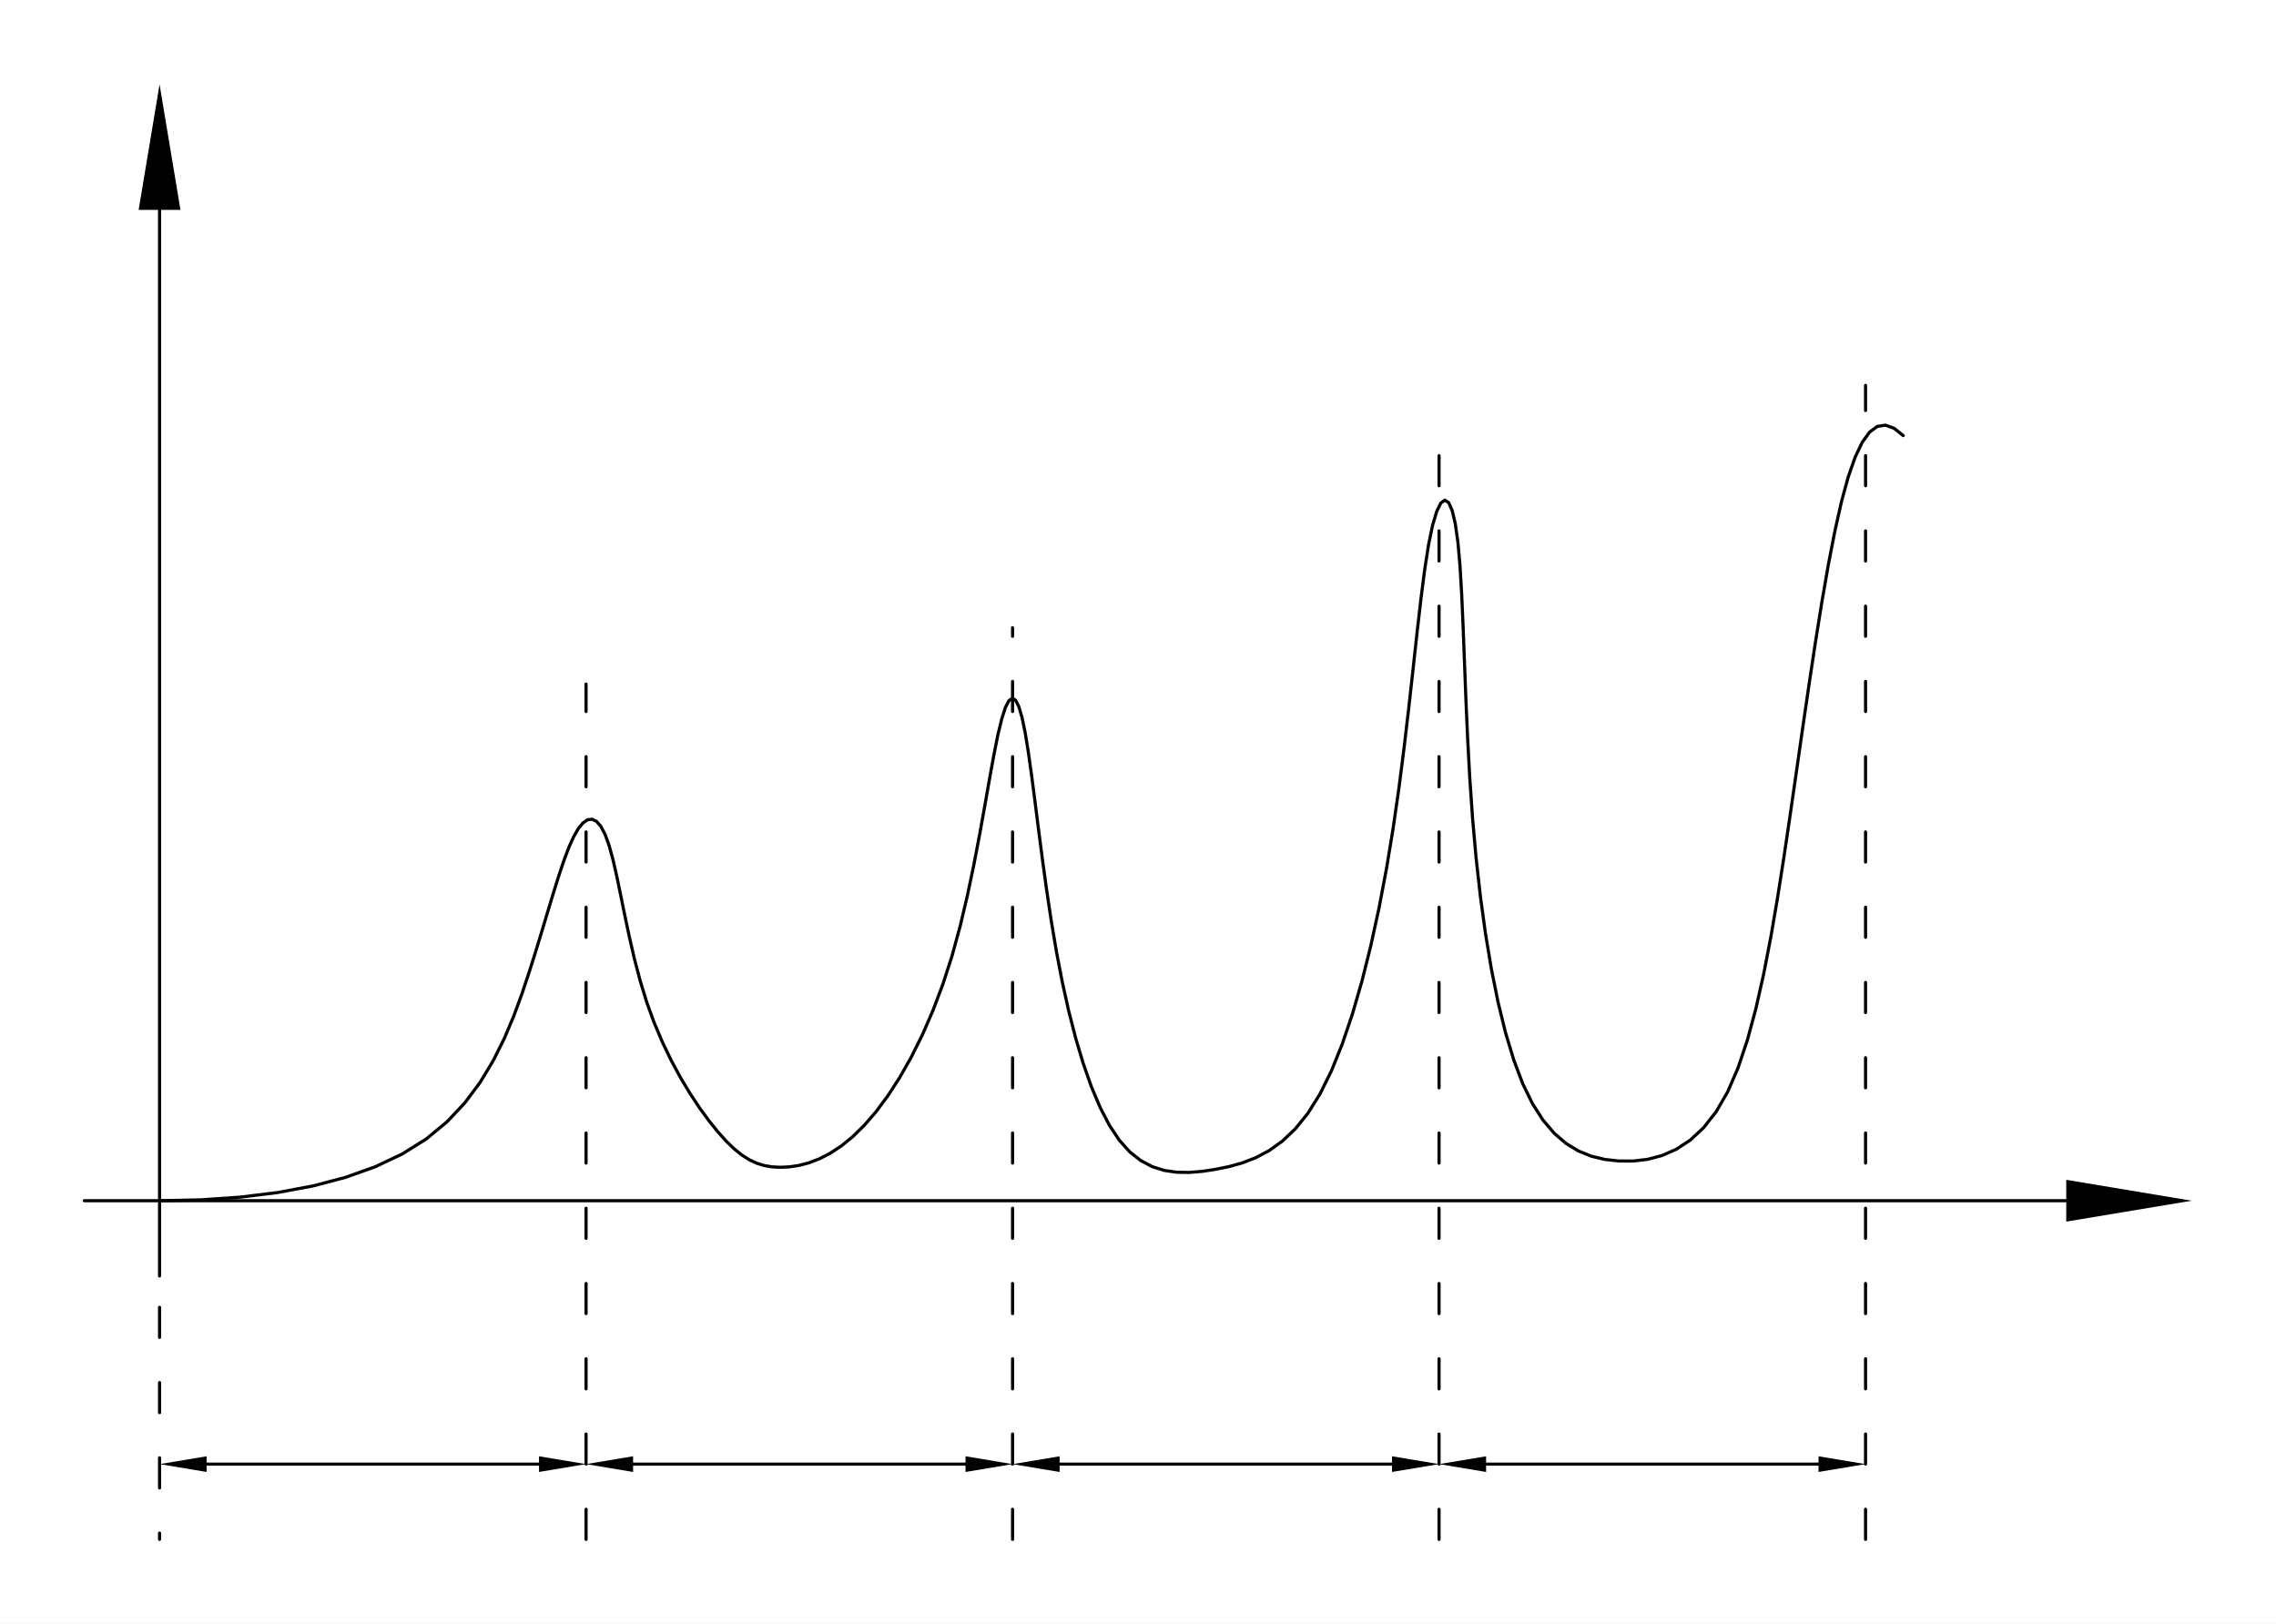
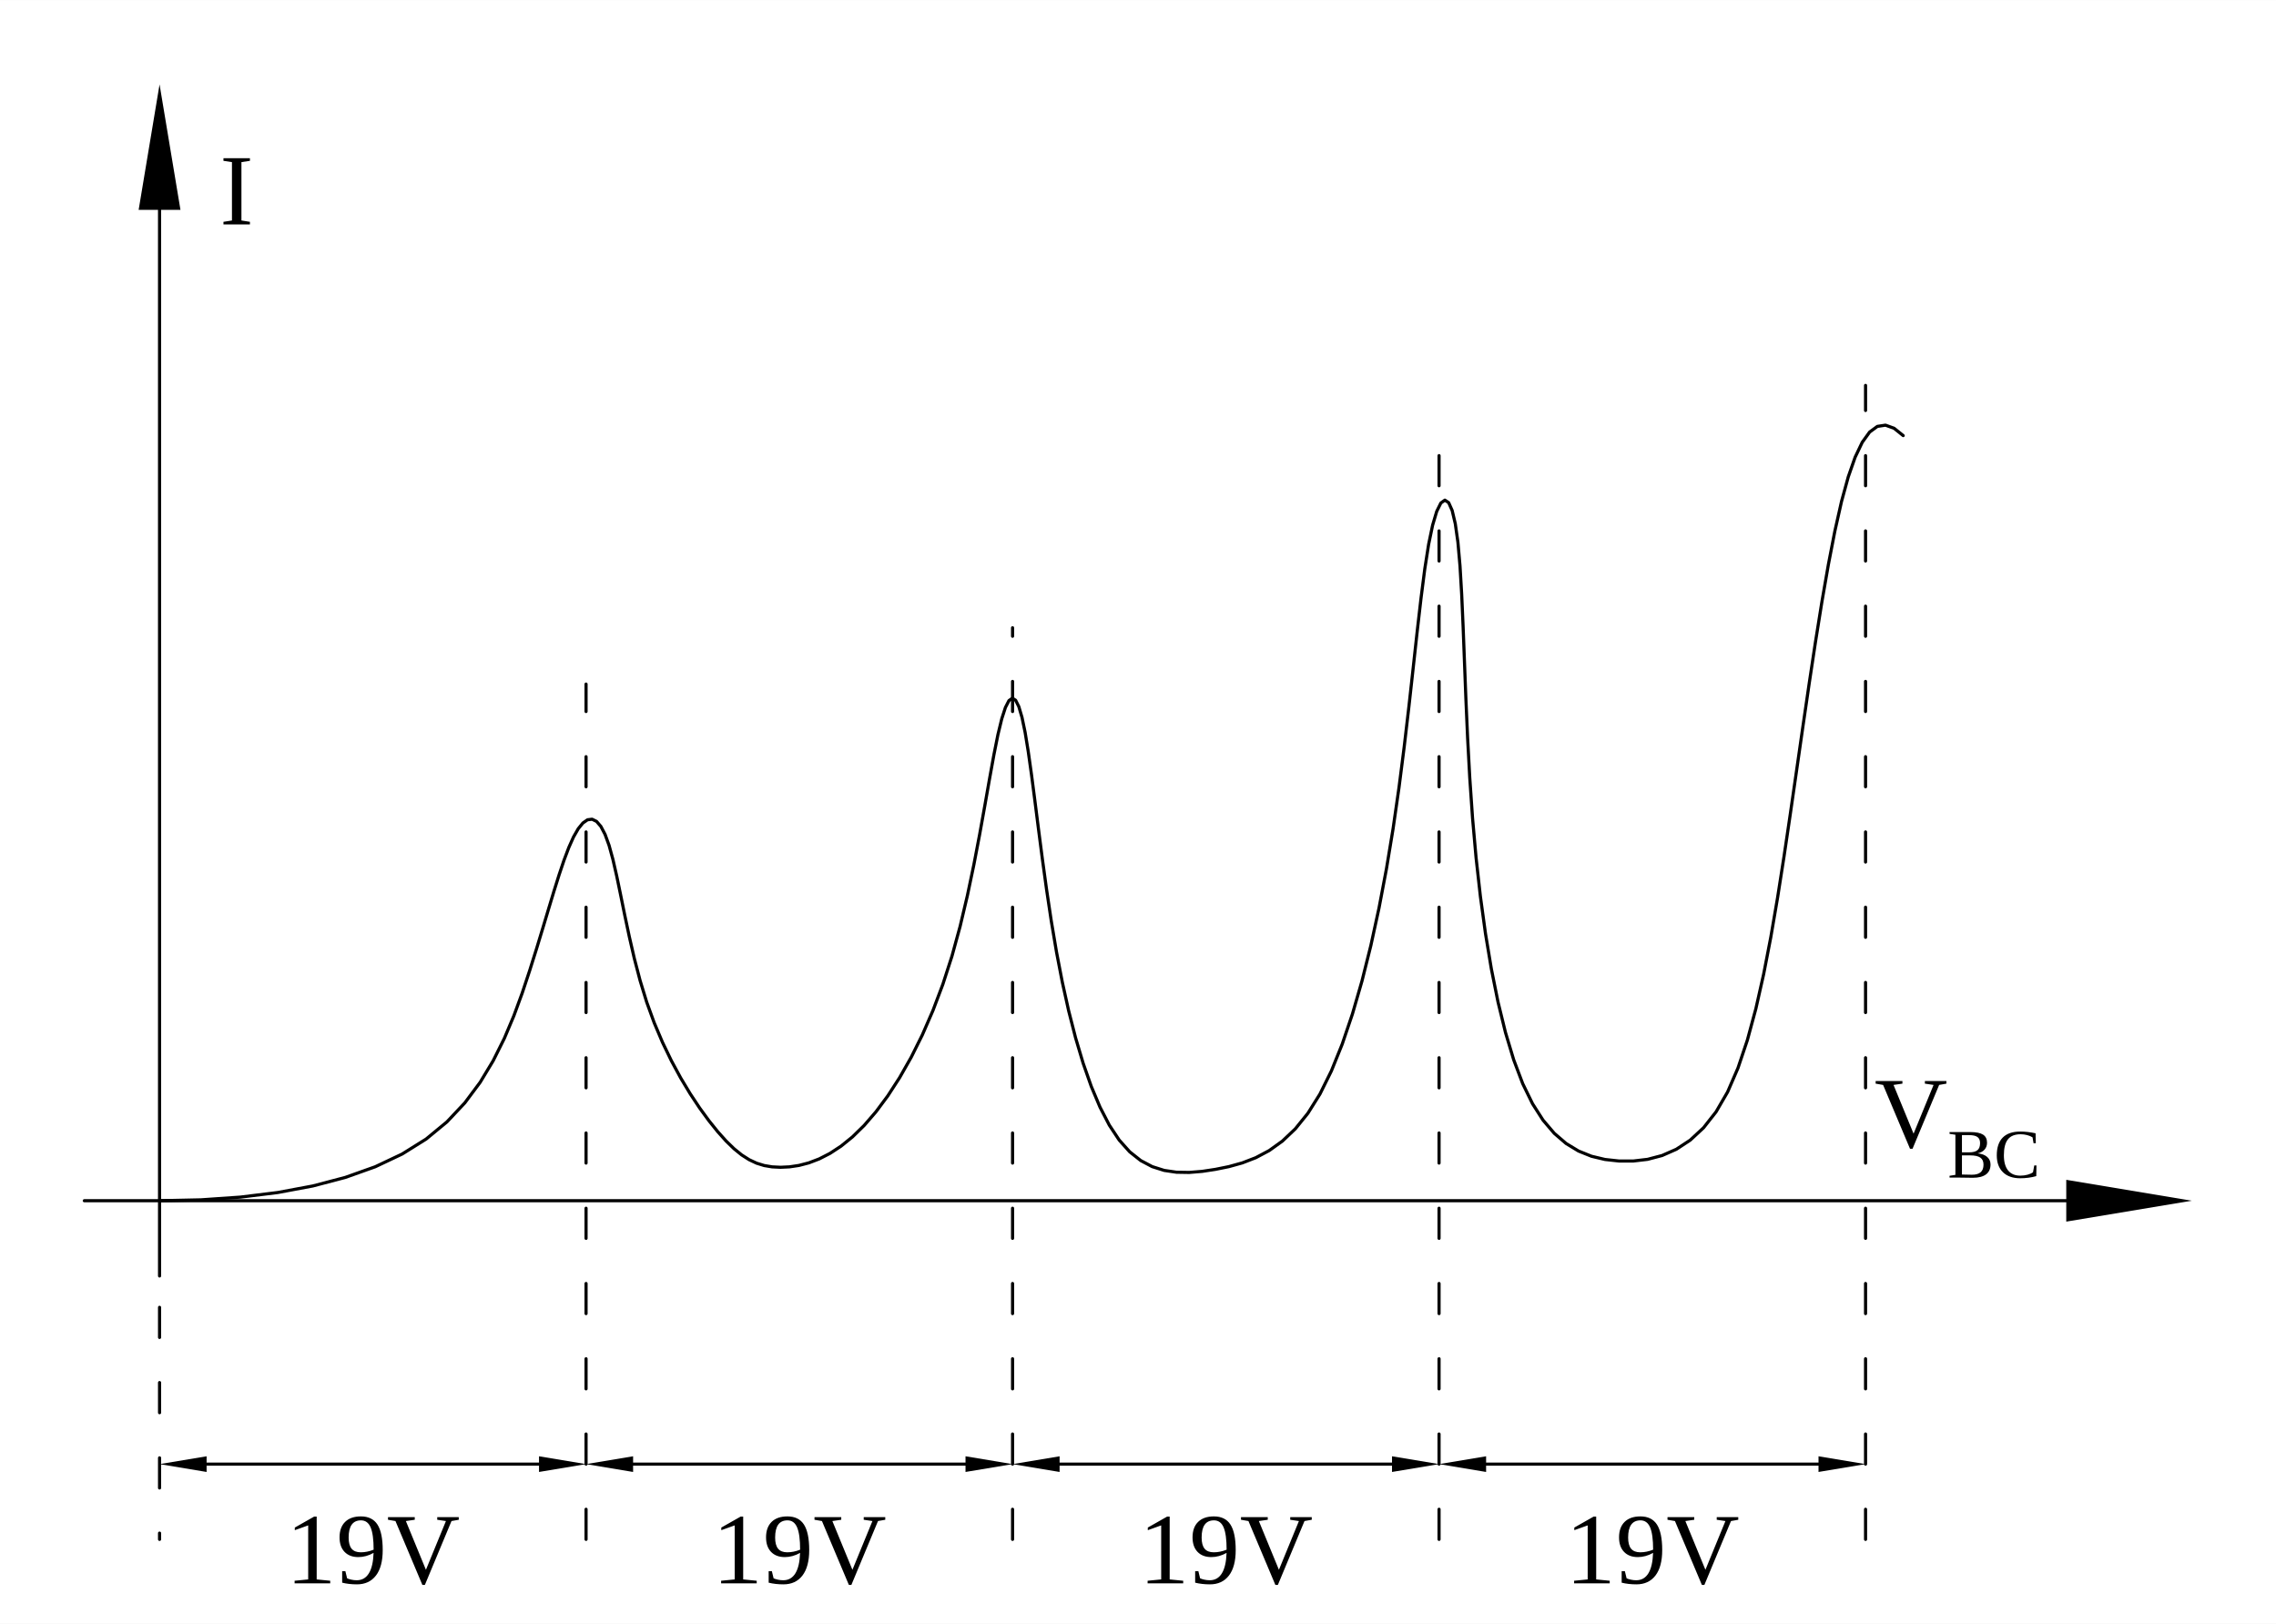
<svg xmlns="http://www.w3.org/2000/svg" width="200.0mm" height="142.7mm" viewBox="653227 6508 360059 256869">
  <defs>
    <style>.C1 {stroke: #000000; stroke-width: 496; stroke-opacity: 1.000; fill: none; fill-opacity: 1.000;}</style>
    <style>.C2 {stroke: none; stroke-width: none; stroke-opacity: 1.000; fill: #000000; fill-opacity: 1.000;}</style>
  </defs>
  <rect fill="#ffffff" x="653227" y="6508" width="360059" height="256869" fill-opacity="1.0" />
  <g stroke-linecap="round" stroke-linejoin="round">
    <path d="M 980106 193153 l 0 6615 19845 -3307 Z" class="C2" />
    <path d="M 980106 196461 l -313543 -0" class="C1" />
    <path d="M 675161 39689 l 6615 0 -3307 -19845 Z" class="C2" />
    <path d="M 678469 39689 l 0 168678" class="C1" />
    <path d="M 678469 213329 l 0 4763 m 0 7144 l 0 4763 m 0 7144 l 0 4763 m 0 7144 l 0 992" class="C1" />
    <path d="M 745940 250041 l 0 -4763 m 0 -7144 l 0 -4763 m 0 -7144 l 0 -4763 m 0 -7144 l 0 -4763 m 0 -7144 l 0 -4763 m 0 -7144 l 0 -4763 m 0 -7144 l 0 -4763 m 0 -7144 l 0 -4763 m 0 -7144 l 0 -4763 m 0 -7144 l 0 -4763 m 0 -7144 l 0 -4763 m 0 -7144 l 0 -4343" class="C1" />
    <path d="M 813412 250041 l 0 -4763 m 0 -7144 l 0 -4763 m 0 -7144 l 0 -4763 m 0 -7144 l 0 -4763 m 0 -7144 l 0 -4763 m 0 -7144 l 0 -4763 m 0 -7144 l 0 -4763 m 0 -7144 l 0 -4763 m 0 -7144 l 0 -4763 m 0 -7144 l 0 -4763 m 0 -7144 l 0 -4763 m 0 -7144 l 0 -4763 m 0 -7144 l 0 -1348" class="C1" />
    <path d="M 880883 250041 l 0 -4763 m 0 -7144 l 0 -4763 m 0 -7144 l 0 -4763 m 0 -7144 l 0 -4763 m 0 -7144 l 0 -4763 m 0 -7144 l 0 -4763 m 0 -7144 l 0 -4763 m 0 -7144 l 0 -4763 m 0 -7144 l 0 -4763 m 0 -7144 l 0 -4763 m 0 -7144 l 0 -4763 m 0 -7144 l 0 -4763 m 0 -7144 l 0 -4763 m 0 -7144 l 0 -4763 m 0 -7144 l 0 -4763" class="C1" />
    <path d="M 948354 250041 l 0 -4763 m 0 -7144 l 0 -4763 m 0 -7144 l 0 -4763 m 0 -7144 l 0 -4763 m 0 -7144 l 0 -4763 m 0 -7144 l 0 -4763 m 0 -7144 l 0 -4763 m 0 -7144 l 0 -4763 m 0 -7144 l 0 -4763 m 0 -7144 l 0 -4763 m 0 -7144 l 0 -4763 m 0 -7144 l 0 -4763 m 0 -7144 l 0 -4763 m 0 -7144 l 0 -4763 m 0 -7144 l 0 -4763 m 0 -7144 l 0 -3969" class="C1" />
    <path d="M 685911 238134 l 52588 0" class="C1" />
    <path d="M 685911 236894 l 0 2481 -7442 -1240 Z" class="C2" />
    <path d="M 738499 236894 l 0 2481 7442 -1240 Z" class="C2" />
    <path d="M 753382 238134 l 52588 0" class="C1" />
    <path d="M 753382 236894 l 0 2481 -7442 -1240 Z" class="C2" />
    <path d="M 805970 236894 l 0 2481 7442 -1240 Z" class="C2" />
    <path d="M 820853 238134 l 52588 0" class="C1" />
    <path d="M 820853 236894 l 0 2481 -7442 -1240 Z" class="C2" />
    <path d="M 873441 236894 l 0 2481 7442 -1240 Z" class="C2" />
    <path d="M 888325 238134 l 52588 0" class="C1" />
    <path d="M 888325 236894 l 0 2481 -7442 -1240 Z" class="C2" />
    <path d="M 940913 236894 l 0 2481 7442 -1240 Z" class="C2" />
    <path d="M 678469 196461 l 0 0 l 6553 -141 l 6245 -430 l 5908 -728 l 5542 -1036 l 5146 -1354 l 4722 -1682 l 4268 -2019 l 3786 -2366 l 3288 -2711 l 2828 -3007 l 2421 -3244 l 2067 -3420 l 1764 -3536 l 1515 -3593 l 1317 -3589 l 1171 -3525 l 1072 -3406 l 990 -3251 l 921 -3065 l 862 -2847 l 816 -2599 l 781 -2320 l 758 -2010 l 746 -1669 l 744 -1300 l 740 -912 l 732 -509 l 720 -90 l 705 344 l 685 793 l 662 1258 l 635 1739 l 609 2219 l 601 2634 l 616 2967 l 655 3219 l 717 3389 l 802 3479 l 911 3486 l 1043 3413 l 1189 3269 l 1313 3098 l 1406 2912 l 1468 2711 l 1499 2493 l 1499 2261 l 1468 2013 l 1406 1749 l 1322 1476 l 1252 1216 l 1205 976 l 1182 755 l 1182 554 l 1205 371 l 1252 209 l 1322 65 l 1410 -67 l 1495 -222 l 1572 -408 l 1642 -625 l 1704 -873 l 1758 -1152 l 1805 -1462 l 1844 -1804 l 1872 -2169 l 1880 -2529 l 1864 -2878 l 1826 -3215 l 1764 -3541 l 1678 -3855 l 1570 -4157 l 1438 -4448 l 1289 -4708 l 1150 -4863 l 1026 -4894 l 917 -4801 l 824 -4584 l 747 -4243 l 685 -3778 l 638 -3189 l 605 -2497 l 578 -1787 l 555 -1082 l 536 -380 l 520 317 l 508 1011 l 501 1701 l 497 2387 l 498 3052 l 510 3630 l 533 4103 l 568 4471 l 614 4734 l 672 4893 l 742 4948 l 824 4897 l 915 4752 l 1008 4550 l 1101 4302 l 1194 4008 l 1287 3667 l 1380 3279 l 1473 2845 l 1566 2364 l 1658 1854 l 1743 1381 l 1820 963 l 1890 598 l 1952 288 l 2006 32 l 2053 -169 l 2092 -317 l 2121 -430 l 2137 -593 l 2137 -826 l 2121 -1128 l 2090 -1500 l 2044 -1942 l 1982 -2453 l 1904 -3035 l 1813 -3663 l 1716 -4249 l 1616 -4768 l 1511 -5221 l 1402 -5609 l 1290 -5931 l 1174 -6187 l 1054 -6376 l 933 -6491 l 829 -6491 l 744 -6367 l 678 -6119 l 631 -5747 l 604 -5251 l 596 -4630 l 608 -3886 l 633 -3039 l 649 -2175 l 649 -1315 l 633 -458 l 602 395 l 556 1244 l 494 2088 l 416 2930 l 330 3748 l 264 4469 l 225 5074 l 214 5562 l 229 5934 l 272 6190 l 342 6329 l 439 6353 l 558 6268 l 682 6109 l 806 5884 l 930 5594 l 1054 5237 l 1178 4814 l 1302 4326 l 1426 3772 l 1549 3171 l 1665 2601 l 1774 2082 l 1875 1613 l 1968 1194 l 2053 826 l 2130 508 l 2200 241 l 2258 6 l 2289 -269 l 2289 -603 l 2258 -994 l 2196 -1444 l 2103 -1952 l 1979 -2517 l 1824 -3141 l 1647 -3803 l 1484 -4419 l 1345 -4970 l 1229 -5454 l 1136 -5873 l 1066 -6225 l 1019 -6512 l 996 -6733 l 993 -6879 l 994 -6916 l 998 -6835 l 1004 -6635 l 1012 -6317 l 1022 -5881 l 1033 -5327 l 1047 -4655 l 1064 -3887 l 1089 -3113 l 1124 -2358 l 1168 -1619 l 1223 -898 l 1286 -195 l 1360 491 l 1443 1160" class="C1" />
  </g>
+   <text transform="translate(688000 42000) scale(4)" font-family="'Times New Roman', Times, serif" font-size="4000" text-anchor="start" fill="#000000">I</text>
+   <text transform="translate(976000 188000) scale(4)" font-family="'Times New Roman', Times, serif" font-size="4000" text-anchor="end" fill="#000000">V<tspan font-size="2750" dy="1200">BC</tspan>
+   </text>
+   <text transform="translate(712205 257000) scale(4)" font-family="'Times New Roman', Times, serif" font-size="4000" text-anchor="middle" fill="#000000">19V</text>
+   <text transform="translate(779676 257000) scale(4)" font-family="'Times New Roman', Times, serif" font-size="4000" text-anchor="middle" fill="#000000">19V</text>
+   <text transform="translate(847147 257000) scale(4)" font-family="'Times New Roman', Times, serif" font-size="4000" text-anchor="middle" fill="#000000">19V</text>
+   <text transform="translate(914619 257000) scale(4)" font-family="'Times New Roman', Times, serif" font-size="4000" text-anchor="middle" fill="#000000">19V</text>
</svg>
